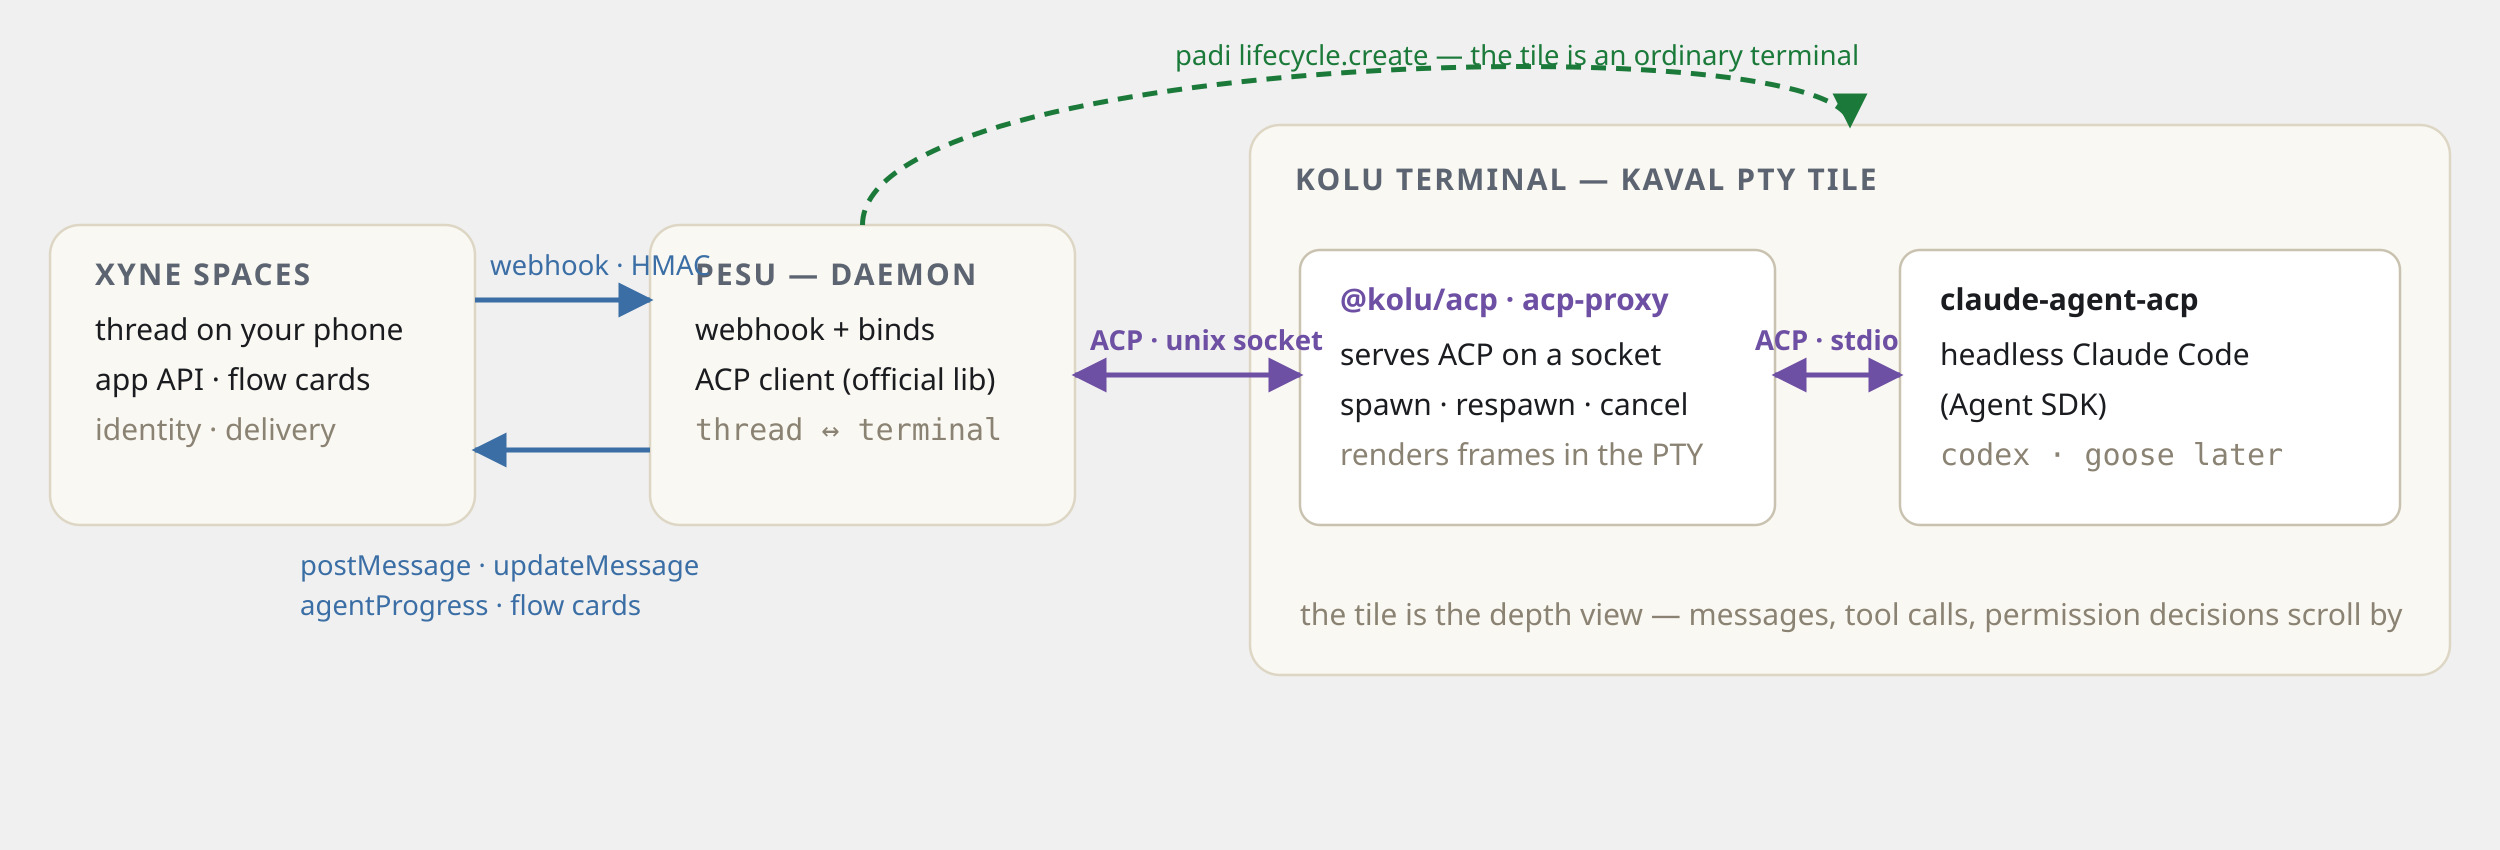
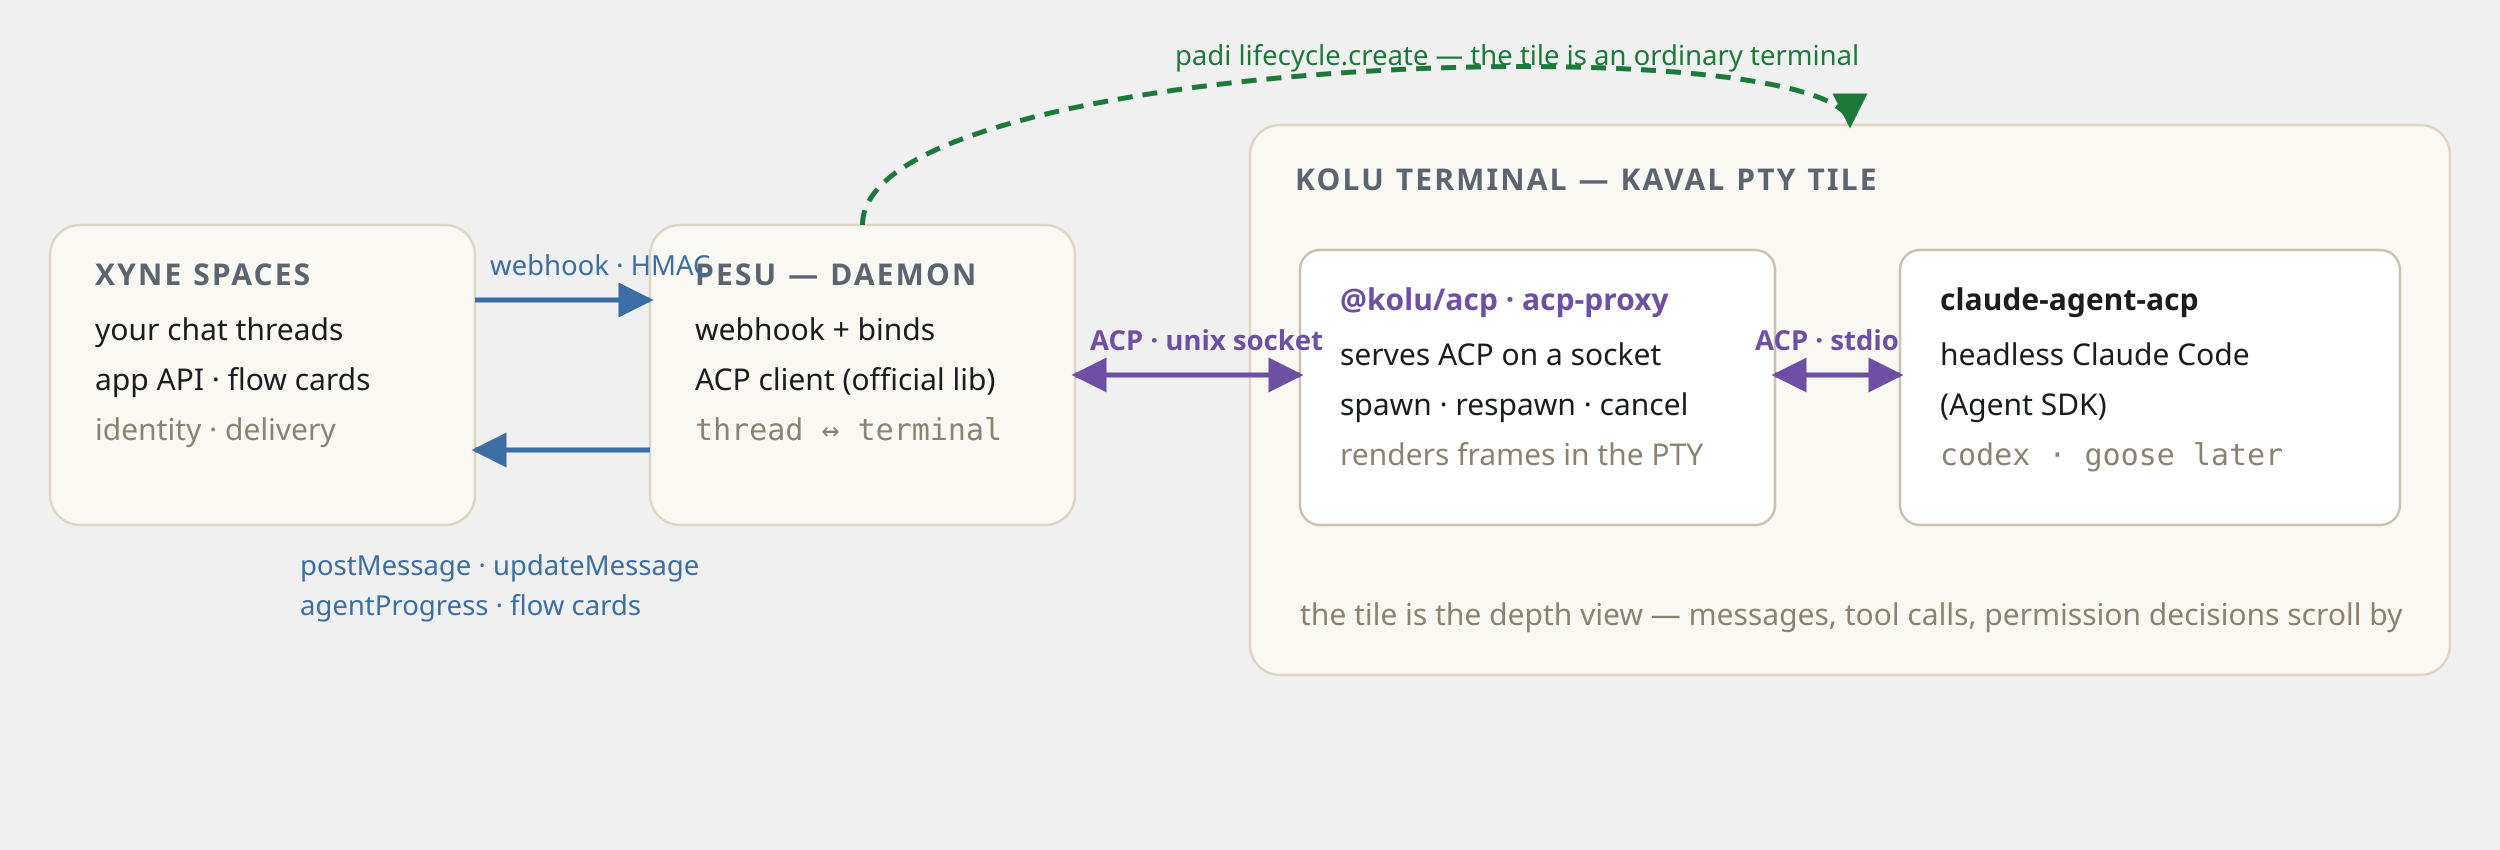
<svg xmlns="http://www.w3.org/2000/svg" viewBox="0 0 1000 340" font-family="ui-sans-serif,system-ui,sans-serif">
  <defs>
    <marker id="arrB" viewBox="0 0 10 10" refX="9" refY="5" markerWidth="7" markerHeight="7" orient="auto-start-reverse">
      <path d="M0 0 L10 5 L0 10 z" fill="#3a6ea5" />
    </marker>
    <marker id="arrG" viewBox="0 0 10 10" refX="9" refY="5" markerWidth="7" markerHeight="7" orient="auto-start-reverse">
      <path d="M0 0 L10 5 L0 10 z" fill="#1b7a3a" />
    </marker>
    <marker id="arrP" viewBox="0 0 10 10" refX="9" refY="5" markerWidth="7" markerHeight="7" orient="auto-start-reverse">
      <path d="M0 0 L10 5 L0 10 z" fill="#6d4fa3" />
    </marker>
  </defs>
  <rect x="20" y="90" width="170" height="120" rx="12" fill="#faf8f2" stroke="#ddd6c4" />
  <text x="38" y="114" font-size="12" font-weight="700" fill="#5b6470" letter-spacing=".07em">XYNE SPACES</text>
-   <text x="38" y="136" font-size="12" fill="#1a1c20">thread on your phone</text>
+   <text x="38" y="136" font-size="12" fill="#1a1c20">your chat threads</text>
  <text x="38" y="156" font-size="12" fill="#1a1c20">app API · flow cards</text>
  <text x="38" y="176" font-size="12" fill="#8a8272">identity · delivery</text>
  <rect x="260" y="90" width="170" height="120" rx="12" fill="#faf8f2" stroke="#ddd6c4" />
  <text x="278" y="114" font-size="12" font-weight="700" fill="#5b6470" letter-spacing=".07em">PESU — DAEMON</text>
  <text x="278" y="136" font-size="12" fill="#1a1c20">webhook + binds</text>
  <text x="278" y="156" font-size="12" fill="#1a1c20">ACP client (official lib)</text>
  <text x="278" y="176" font-size="12" font-family="ui-monospace,monospace" fill="#8a8272">thread ↔ terminal</text>
  <rect x="500" y="50" width="480" height="220" rx="12" fill="#faf8f2" stroke="#ddd6c4" />
  <text x="518" y="76" font-size="12" font-weight="700" fill="#5b6470" letter-spacing=".07em">KOLU TERMINAL — KAVAL PTY TILE</text>
  <rect x="520" y="100" width="190" height="110" rx="8" fill="#ffffff" stroke="#c9c2b0" />
  <text x="536" y="124" font-size="12" font-weight="700" fill="#6d4fa3">@kolu/acp · acp-proxy</text>
  <text x="536" y="146" font-size="12" fill="#1a1c20">serves ACP on a socket</text>
  <text x="536" y="166" font-size="12" fill="#1a1c20">spawn · respawn · cancel</text>
  <text x="536" y="186" font-size="12" fill="#8a8272">renders frames in the PTY</text>
  <rect x="760" y="100" width="200" height="110" rx="8" fill="#ffffff" stroke="#c9c2b0" />
  <text x="776" y="124" font-size="12" font-weight="700" fill="#1a1c20">claude-agent-acp</text>
  <text x="776" y="146" font-size="12" fill="#1a1c20">headless Claude Code</text>
  <text x="776" y="166" font-size="12" fill="#1a1c20">(Agent SDK)</text>
  <text x="776" y="186" font-size="12" font-family="ui-monospace,monospace" fill="#8a8272">codex · goose later</text>
  <text x="520" y="250" font-size="12" fill="#8a8272">the tile is the depth view — messages, tool calls, permission decisions scroll by</text>
  <line x1="190" y1="120" x2="260" y2="120" stroke="#3a6ea5" stroke-width="2" marker-end="url(#arrB)" />
  <text x="196" y="110" font-size="11" fill="#3a6ea5">webhook · HMAC</text>
  <line x1="260" y1="180" x2="190" y2="180" stroke="#3a6ea5" stroke-width="2" marker-end="url(#arrB)" />
  <text x="120" y="230" font-size="11" fill="#3a6ea5">postMessage · updateMessage</text>
  <text x="120" y="246" font-size="11" fill="#3a6ea5">agentProgress · flow cards</text>
  <line x1="430" y1="150" x2="520" y2="150" stroke="#6d4fa3" stroke-width="2" marker-start="url(#arrP)" marker-end="url(#arrP)" />
  <text x="436" y="140" font-size="11" font-weight="700" fill="#6d4fa3">ACP · unix socket</text>
  <line x1="710" y1="150" x2="760" y2="150" stroke="#6d4fa3" stroke-width="2" marker-start="url(#arrP)" marker-end="url(#arrP)" />
  <text x="702" y="140" font-size="11" font-weight="700" fill="#6d4fa3">ACP · stdio</text>
  <path d="M 345 90 C 345 20, 740 10, 740 50" fill="none" stroke="#1b7a3a" stroke-width="2" stroke-dasharray="6 4" marker-end="url(#arrG)" />
  <text x="470" y="26" font-size="11" fill="#1b7a3a">padi lifecycle.create — the tile is an ordinary terminal</text>
</svg>
